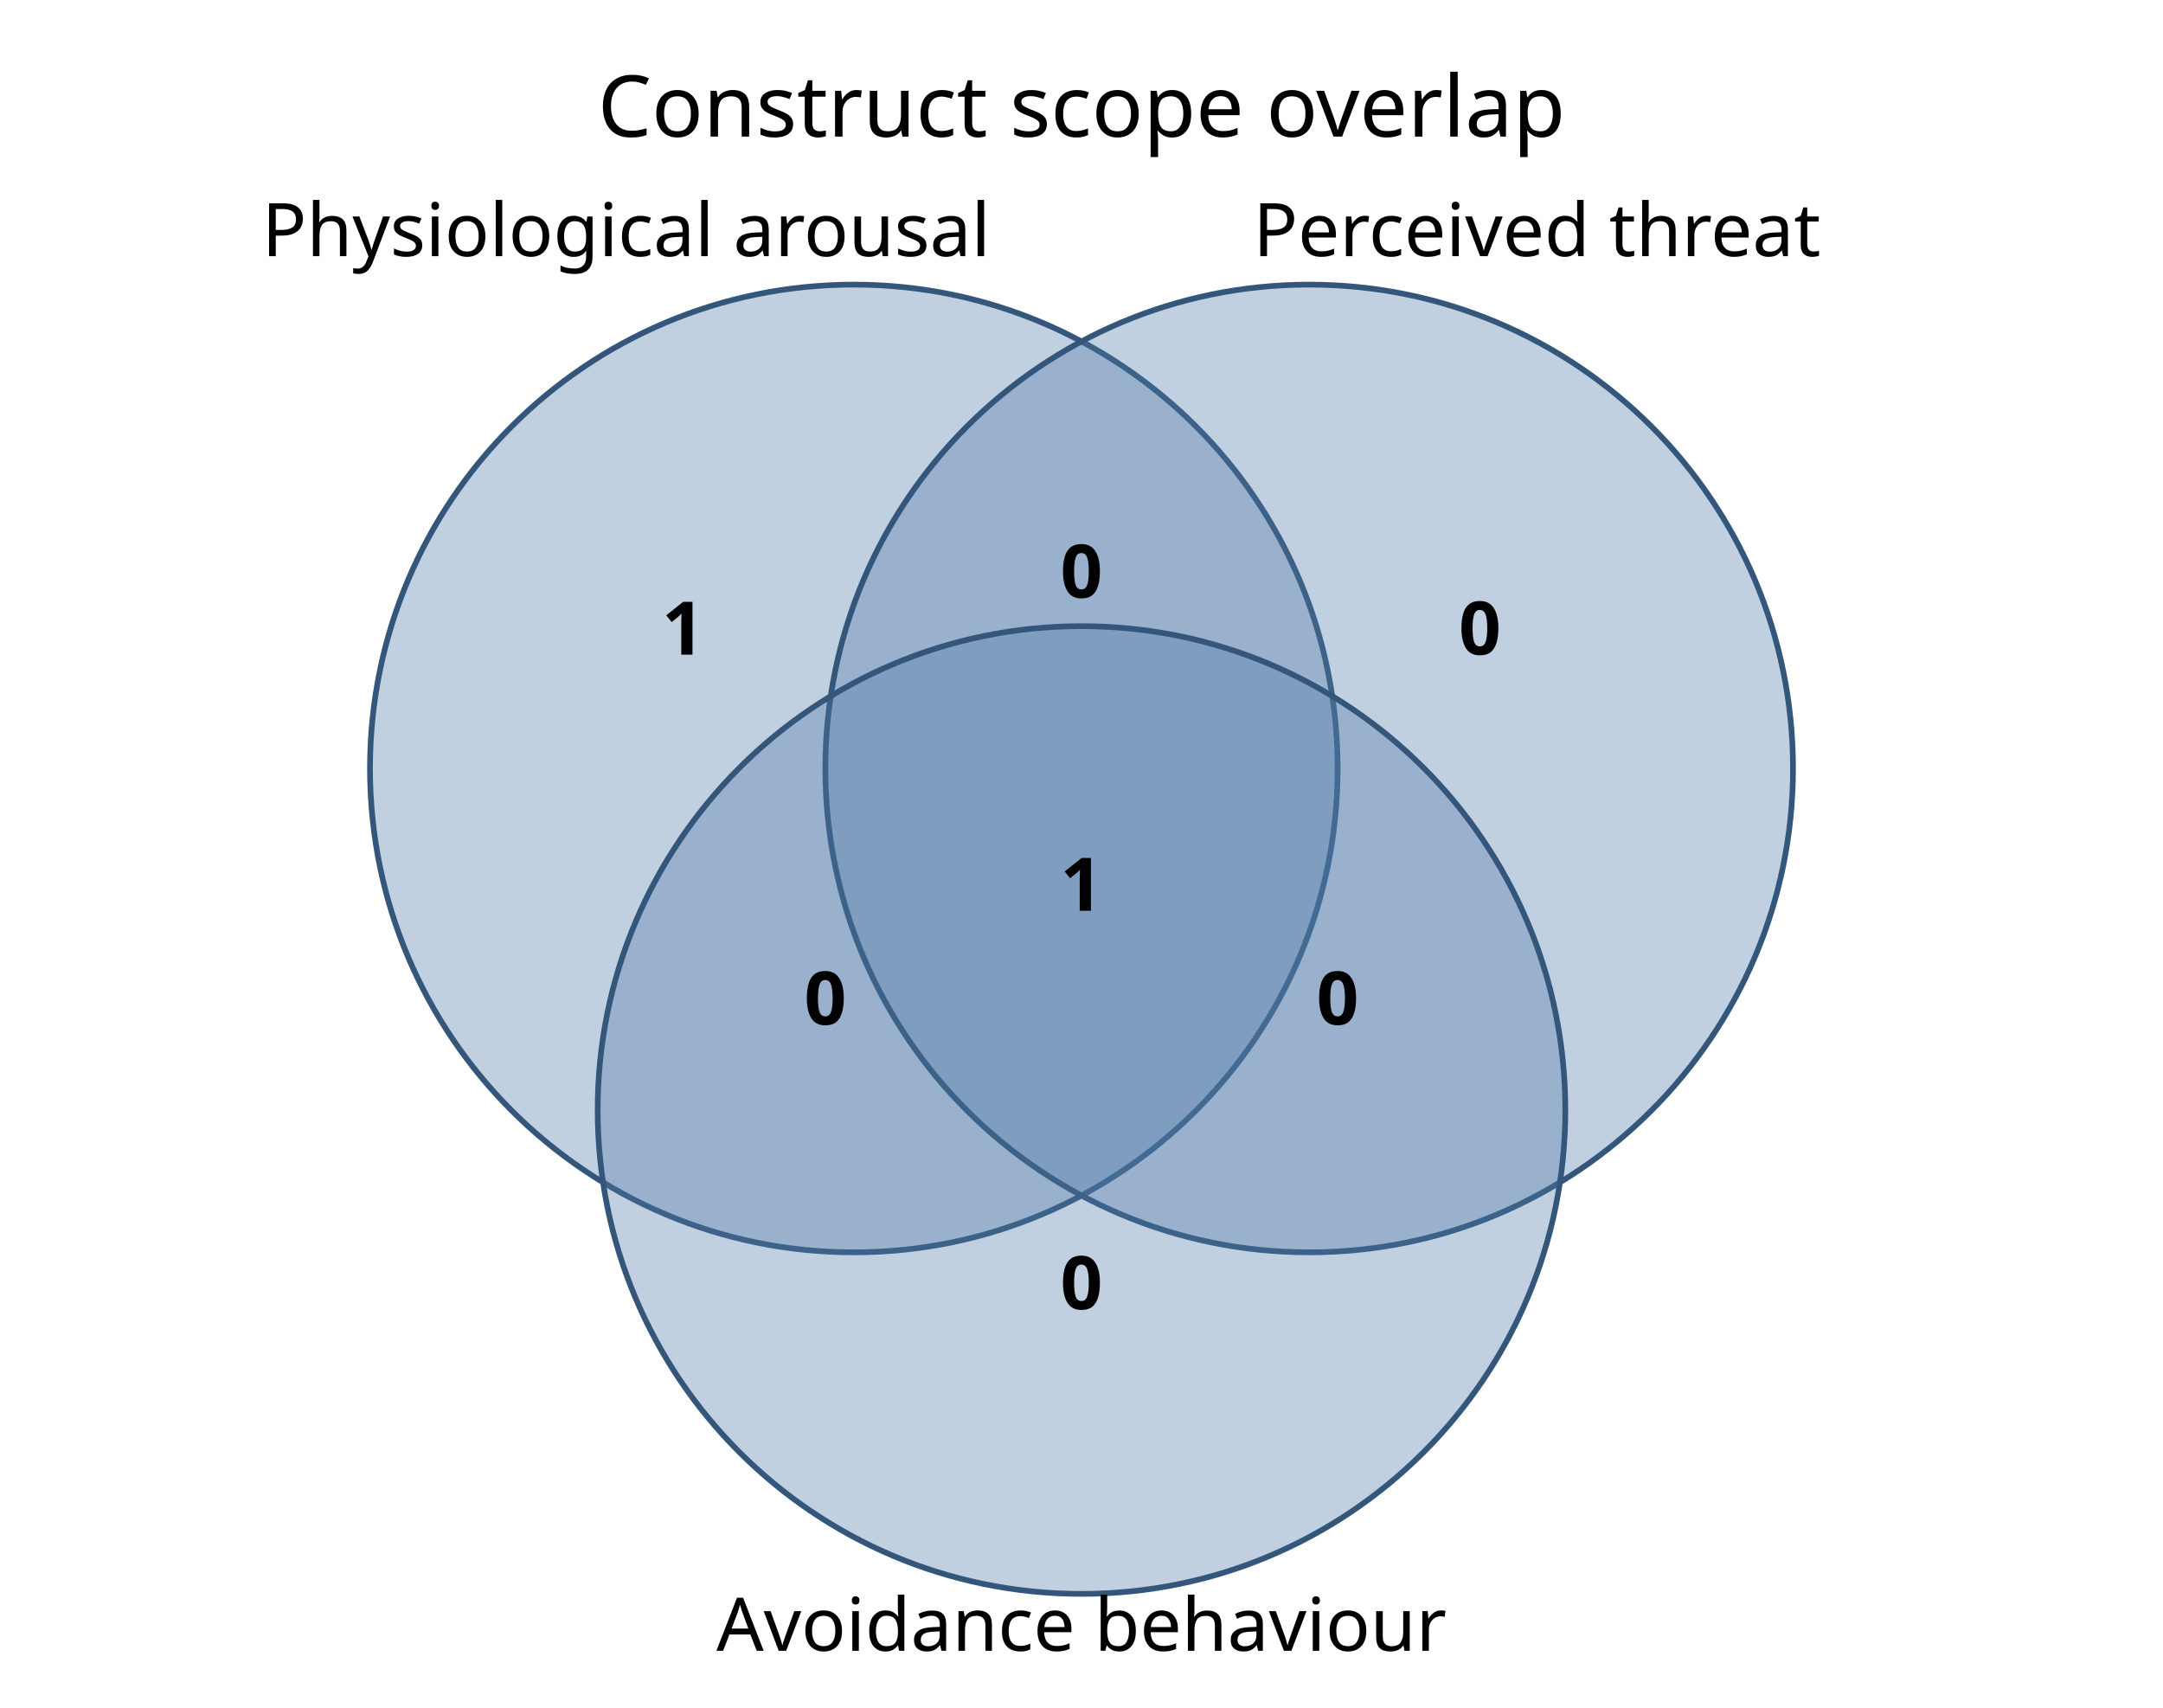
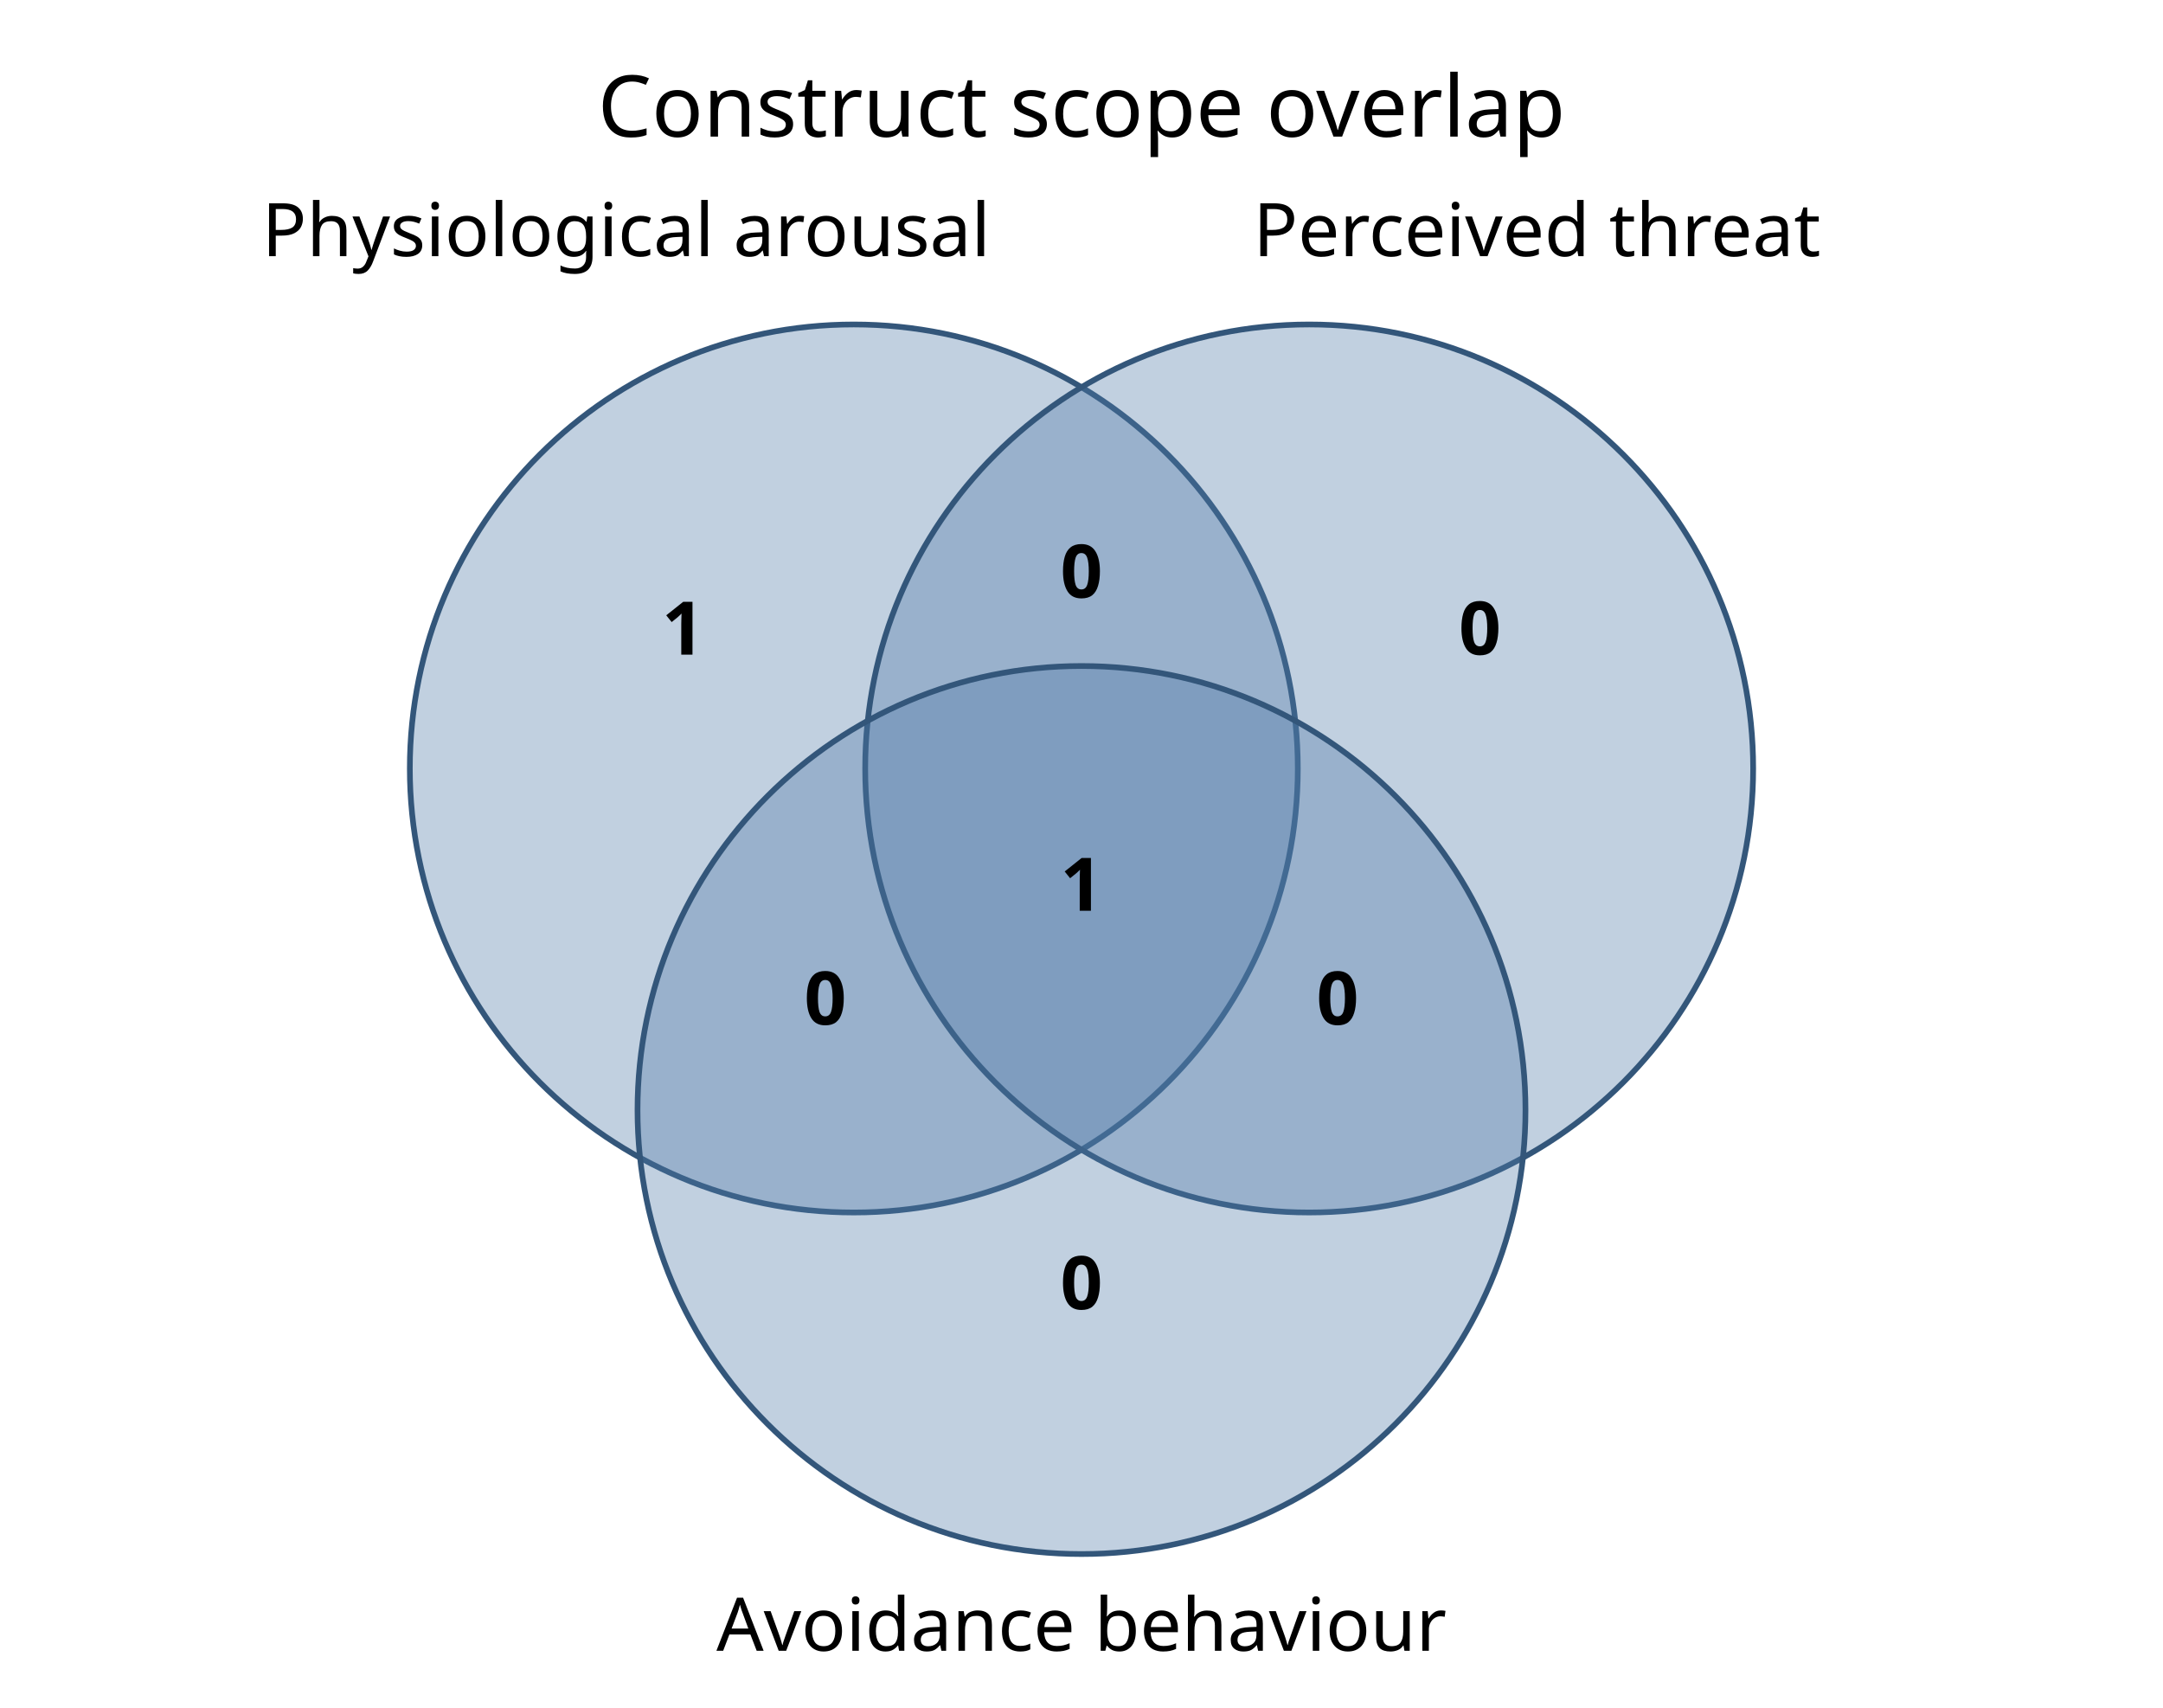
<svg xmlns="http://www.w3.org/2000/svg" viewBox="0 0 380 300" font-family="sans-serif" font-size="13">
  <text x="190" y="24" text-anchor="middle" font-size="15">Construct scope overlap</text>
-   <circle cx="150" cy="135" r="85" fill="#4e79a7" fill-opacity="0.35" stroke="#33567a" />
-   <circle cx="230" cy="135" r="85" fill="#4e79a7" fill-opacity="0.35" stroke="#33567a" />
-   <circle cx="190" cy="195" r="85" fill="#4e79a7" fill-opacity="0.35" stroke="#33567a" />
+   <circle cx="150" cy="135" r="78" fill="#4e79a7" fill-opacity="0.35" stroke="#33567a" />
+   <circle cx="230" cy="135" r="78" fill="#4e79a7" fill-opacity="0.35" stroke="#33567a" />
+   <circle cx="190" cy="195" r="78" fill="#4e79a7" fill-opacity="0.35" stroke="#33567a" />
  <text x="110" y="45" text-anchor="middle">Physiological arousal</text>
  <text x="270" y="45" text-anchor="middle">Perceived threat</text>
  <text x="190" y="290" text-anchor="middle">Avoidance behaviour</text>
  <text x="120" y="115" text-anchor="middle" font-weight="bold">1</text>
  <text x="260" y="115" text-anchor="middle" font-weight="bold">0</text>
  <text x="190" y="230" text-anchor="middle" font-weight="bold">0</text>
  <text x="190" y="105" text-anchor="middle" font-weight="bold">0</text>
  <text x="145" y="180" text-anchor="middle" font-weight="bold">0</text>
  <text x="235" y="180" text-anchor="middle" font-weight="bold">0</text>
  <text x="190" y="160" text-anchor="middle" font-weight="bold">1</text>
</svg>
